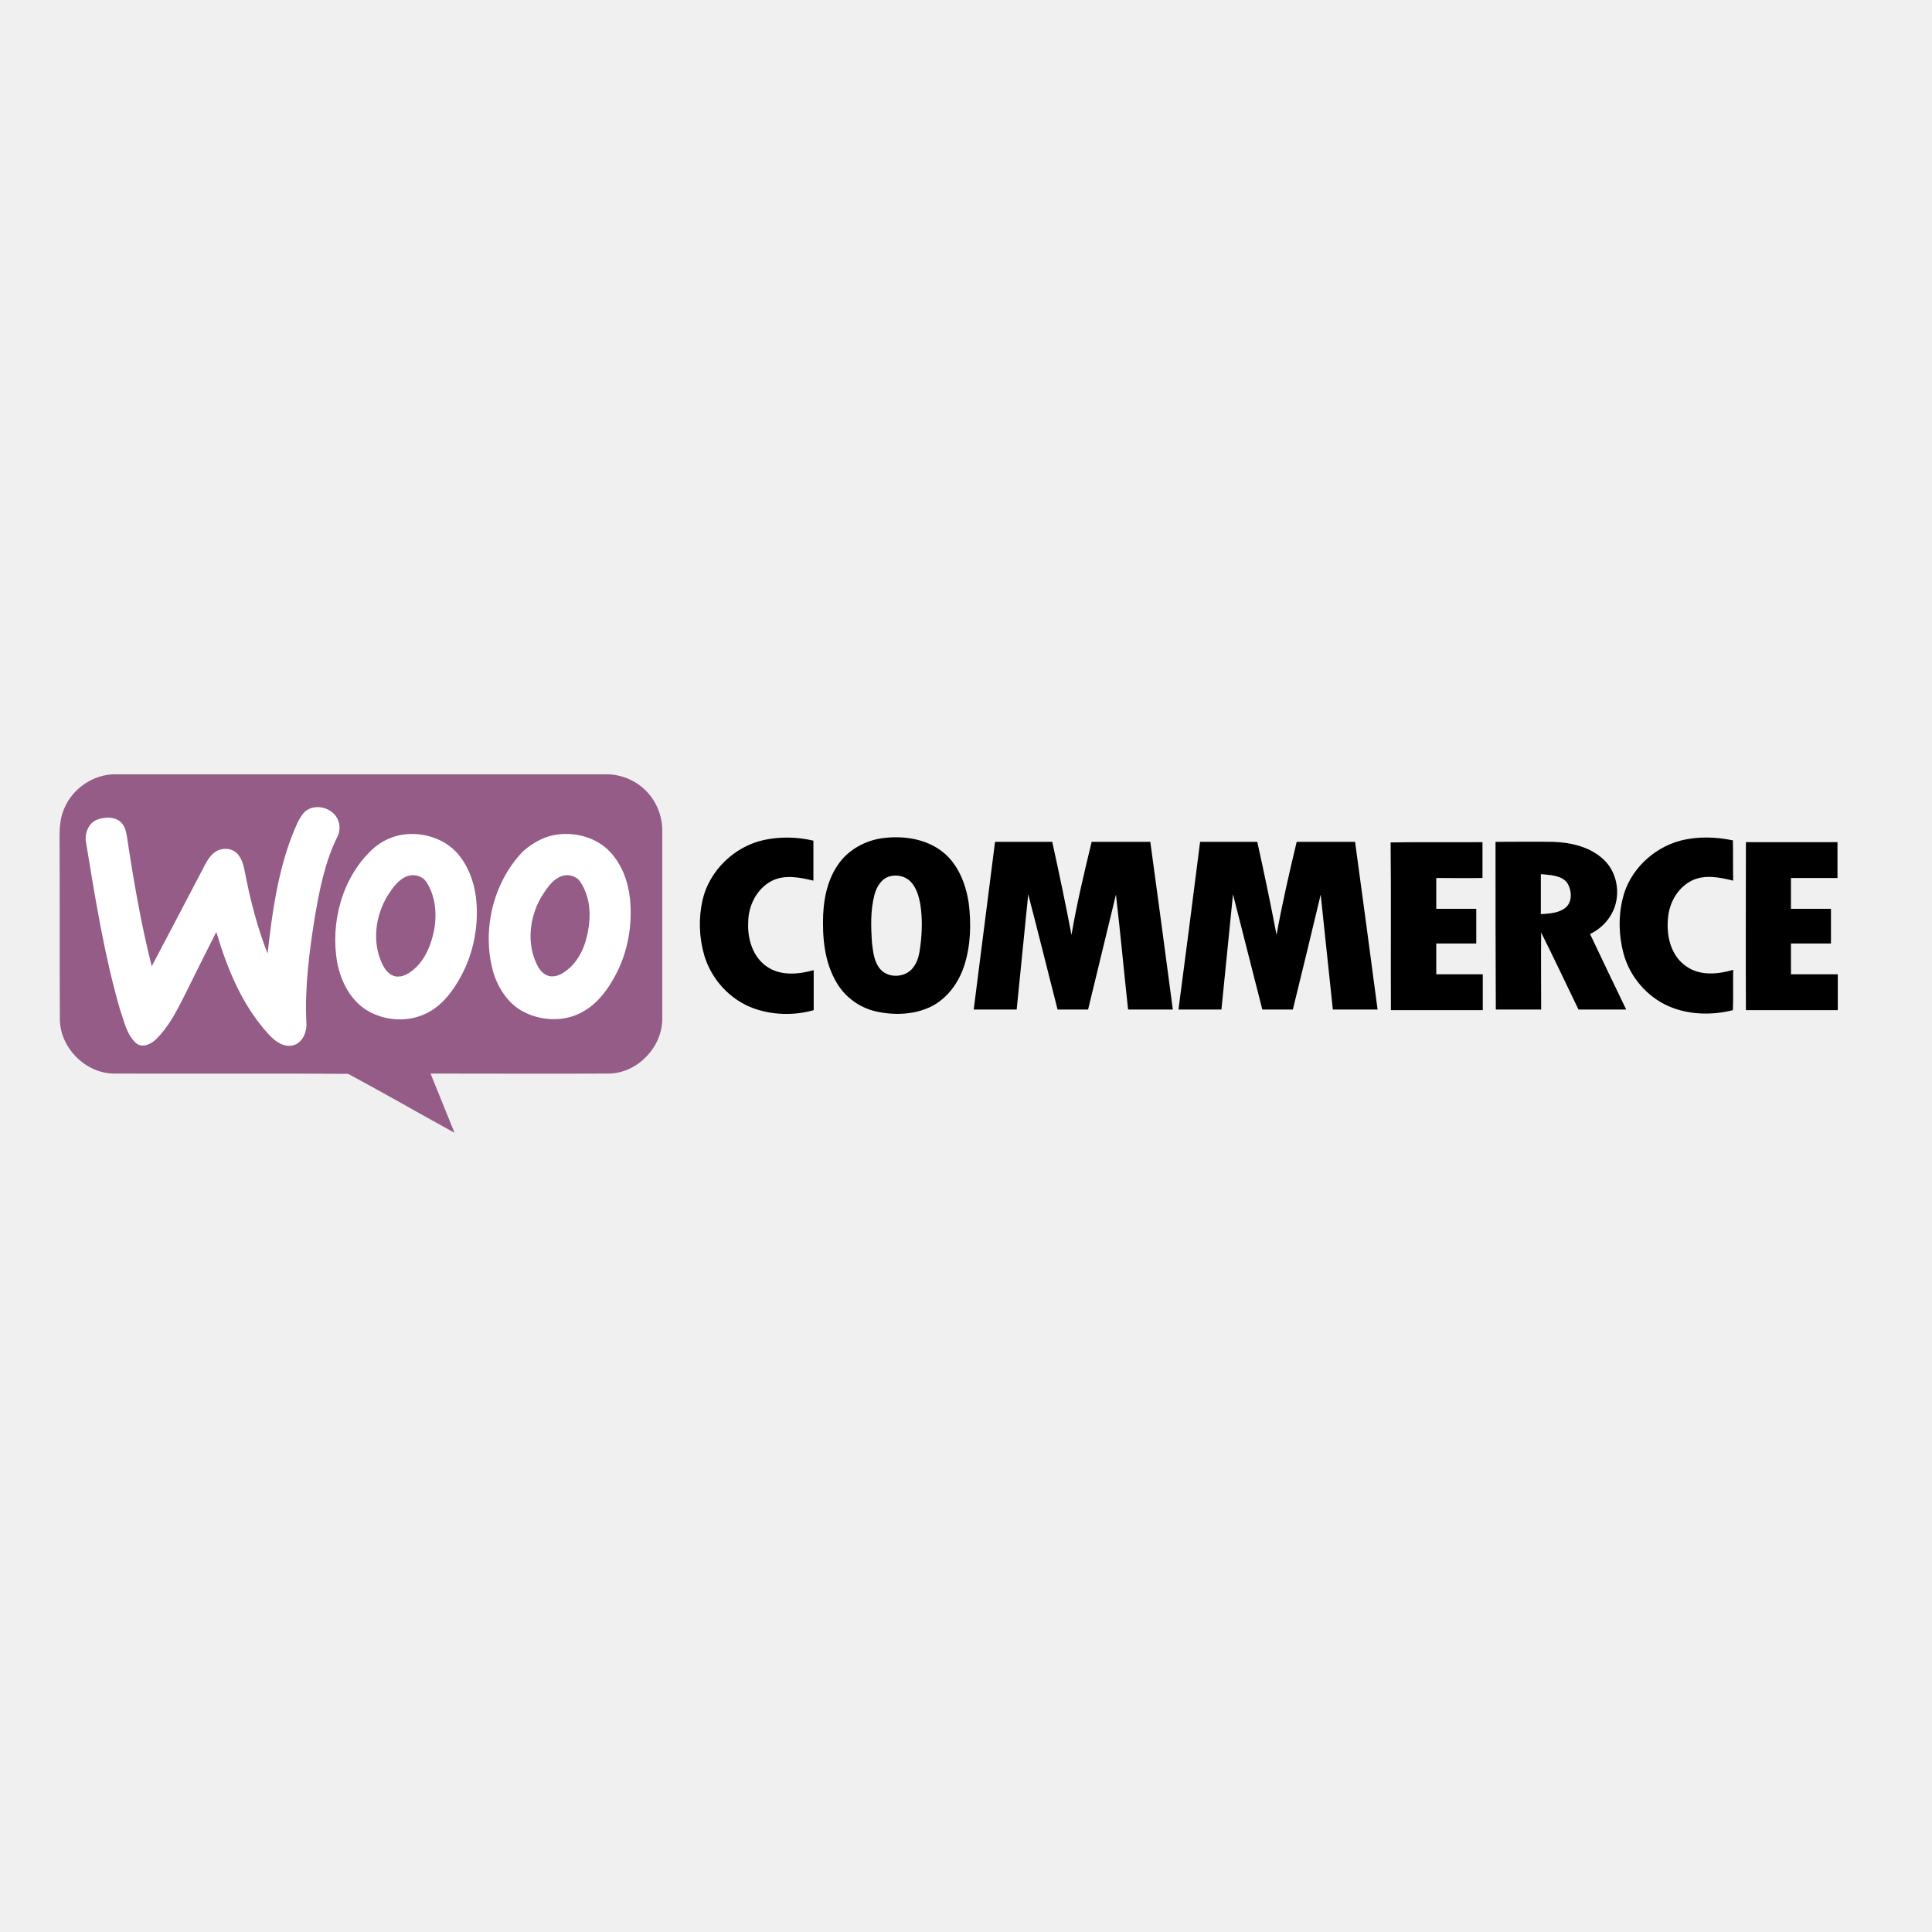
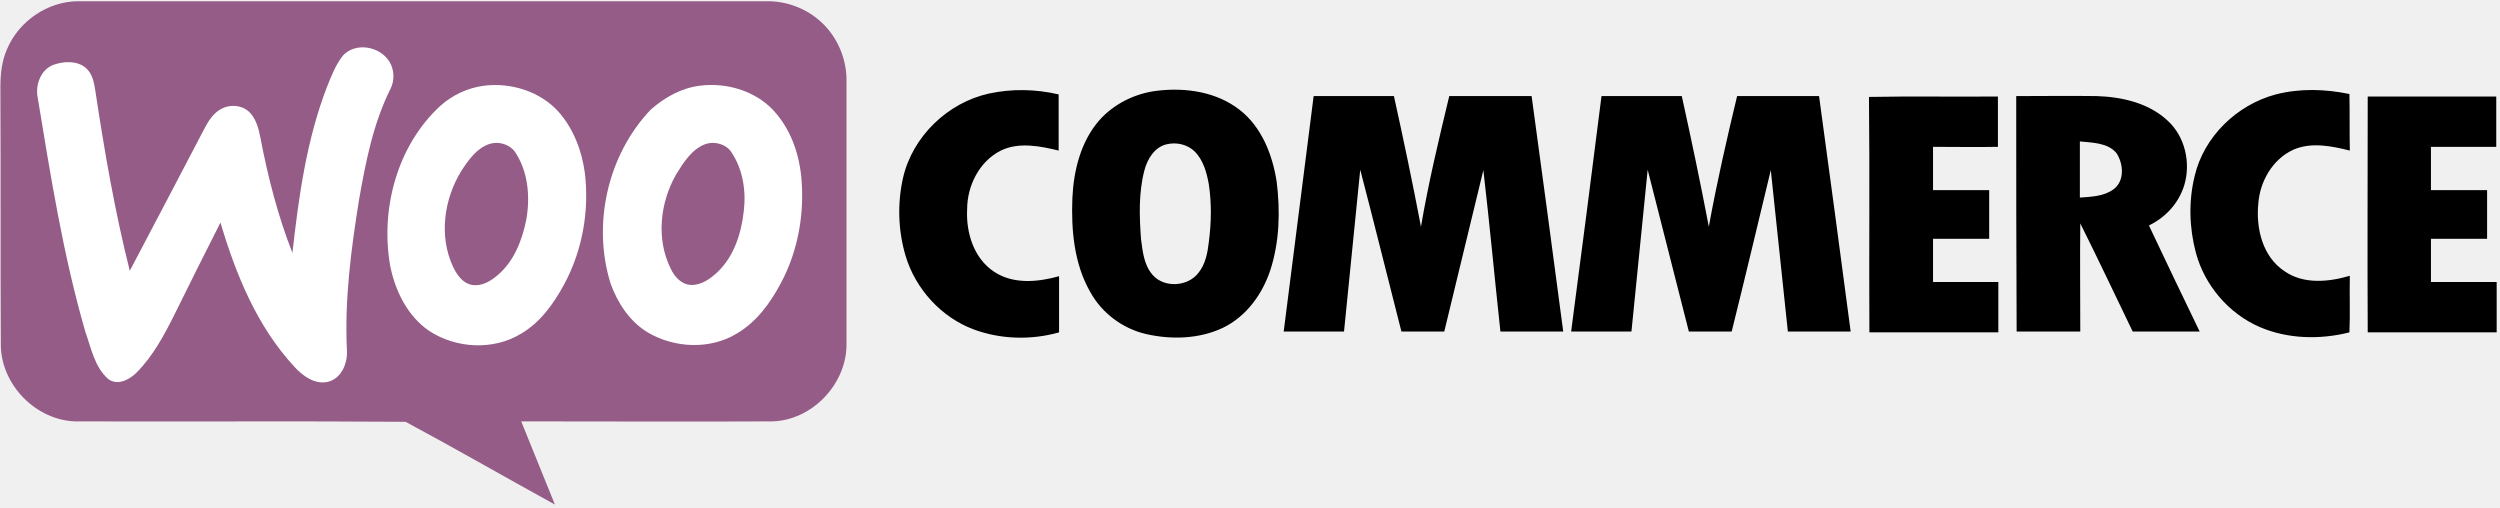
- <svg xmlns="http://www.w3.org/2000/svg" version="1.1" id="layer" x="0px" y="0px" viewBox="0 0 652 652" style="enable-background:new 0 0 652 652;" xml:space="preserve">
-   <style type="text/css">
- 	.st0{fill-rule:evenodd;clip-rule:evenodd;fill:#945C87;}
- 	.st1{fill-rule:evenodd;clip-rule:evenodd;fill:#FFFFFF;}
- 	.st2{fill-rule:evenodd;clip-rule:evenodd;}
- </style>
-   <g>
-     <path class="st0" d="M21.7,272.8c2.8-6.7,9.8-11.5,17.1-11.5c55.1,0,110.2,0,165.4,0c4.8-0.1,9.6,1.7,13.1,4.9   c4,3.6,6.3,9,6.2,14.4c0,21.1,0,42.2,0,63.4c-0.1,9.5-8.4,18.1-17.9,18.3c-20.1,0.1-40.2,0-60.3,0c2.7,6.7,5.4,13.3,8.1,20   c-12-6.6-23.8-13.4-35.9-19.9c-26.4-0.2-52.9,0-79.4-0.1c-9.5-0.3-17.8-8.8-17.9-18.3c-0.1-20.7,0-41.4-0.1-62   C20.1,278.9,20.4,275.7,21.7,272.8" />
-     <path class="st1" d="M102.5,274.3c3-3.2,8.8-2.2,11.1,1.5c1.2,1.9,1.3,4.5,0.3,6.5c-4.2,8.4-6,17.7-7.6,26.8   c-1.9,11.9-3.5,24-2.9,36.1c0.2,3.1-1.3,6.8-4.6,7.6c-3.1,0.7-6-1.4-8-3.6c-9-9.7-14.1-22.2-17.8-34.7c-3.7,7.3-7.4,14.7-11,22   c-2.5,5-5.2,10.1-9.2,14.1c-1.7,1.7-4.6,3.2-6.8,1.5c-3.3-2.9-4.1-7.5-5.5-11.4c-5.3-18.3-8.3-37.2-11.4-56   c-0.7-3.1,0.6-6.9,3.7-8.1c2.5-0.9,5.8-1.1,7.9,0.8c1.5,1.3,1.9,3.4,2.2,5.3c2.2,14.6,4.7,29.1,8.3,43.4c6-11.4,12-22.8,18-34.3   c0.9-1.7,2-3.4,3.6-4.4c2.2-1.4,5.4-1.3,7.3,0.7c1.5,1.6,2.1,3.9,2.5,6c1.8,9.4,4.2,18.8,7.7,27.7c1.5-13.5,3.4-27.2,8.3-39.9   C99.7,279.2,100.7,276.5,102.5,274.3 M136.4,281.6c6.5-0.8,13.5,1.4,17.9,6.3c3.6,4.1,5.6,9.4,6.3,14.7c1.1,9.1-0.6,18.7-5,26.8   c-2.5,4.6-5.7,9.1-10.3,11.8c-6.7,4.1-15.7,3.6-22.2-0.7c-5.2-3.6-8.1-9.6-9.3-15.6c-2.4-13.7,1.7-28.9,12-38.4   C128.8,283.8,132.5,282.1,136.4,281.6 M137.7,295.6c-3.1,1-5.1,3.9-6.8,6.5c-4.2,6.8-5.4,15.7-2,23c0.9,1.9,2.3,4,4.6,4.4   c2.4,0.4,4.6-1,6.3-2.5c3.8-3.3,5.7-8.2,6.7-13.1c1-5.5,0.5-11.6-2.7-16.4C142.5,295.7,139.9,294.9,137.7,295.6 M188.3,281.6   c6.3-0.8,13.2,1.2,17.6,5.9c4,4.3,6.1,10,6.7,15.8c0.9,8.8-0.7,18-4.9,25.8c-2.5,4.7-5.8,9.3-10.6,12.1c-6.4,3.9-15,3.5-21.4-0.3   c-4.3-2.6-7.2-7-8.9-11.7c-4.5-14.3-0.7-31.1,9.7-41.9C179.9,284.3,184,282.1,188.3,281.6 M189.7,295.6c-3.4,1.2-5.4,4.5-7.2,7.4   c-3.8,6.7-4.8,15.4-1.3,22.5c0.9,2,2.6,3.9,4.9,4c2.5,0.1,4.7-1.5,6.5-3.2c3.9-3.8,5.6-9.2,6.2-14.5c0.6-4.9-0.2-10.2-3.1-14.4   C194.5,295.7,191.9,294.9,189.7,295.6" />
-     <path class="st2" d="M257.7,283.5c5.5-1.2,11.3-1.1,16.8,0.2c0,4.5,0,9,0,13.5c-4.5-1.1-9.6-2.1-13.9,0c-5.2,2.6-8.1,8.5-8.1,14.1   c-0.3,5.6,1.6,11.9,6.6,15.1c4.6,3,10.5,2.4,15.5,1c0,4.5,0,9,0,13.5c-6.7,1.9-14,1.7-20.5-0.7c-7.8-2.9-14-9.7-16.4-17.7   c-1.8-6.1-2-12.6-0.6-18.8C239.4,293.8,247.8,285.7,257.7,283.5 M298.3,282.8c6.8-0.8,14.2,0.3,19.7,4.6c5.3,4.1,7.9,10.8,8.9,17.2   c0.9,7.1,0.7,14.5-1.5,21.3c-1.9,5.8-5.8,11.2-11.4,13.9c-5.7,2.7-12.4,2.9-18.5,1.5c-5.6-1.3-10.6-5-13.4-10.1   c-3.9-6.8-4.6-14.9-4.3-22.6c0.3-6.6,2-13.5,6.4-18.6C287.8,285.9,293,283.4,298.3,282.8 M300.4,295.7c-2.9,0.7-4.6,3.6-5.3,6.3   c-1.4,5.4-1.2,11-0.8,16.5c0.4,3,0.7,6.2,2.8,8.6c2.8,3.2,8.5,2.8,11-0.5c1.7-2.1,2.2-4.8,2.5-7.4c0.6-4.6,0.7-9.3,0-13.9   c-0.5-2.8-1.3-5.7-3.3-7.8C305.5,295.7,302.8,295.1,300.4,295.7 M567.1,283.7c5.8-1.5,11.9-1.3,17.7-0.1c0.1,4.5,0,9,0.1,13.6   c-4.4-1.1-9.3-2.1-13.6-0.2c-5,2.3-8,7.6-8.4,12.9c-0.6,6,1,12.8,6.3,16.3c4.6,3.2,10.6,2.6,15.7,1.1c-0.1,4.5,0.1,9.1-0.1,13.6   c-7.1,1.8-14.9,1.6-21.6-1.3c-7.4-3.2-13.2-10-15.3-17.8c-1.6-6-1.8-12.4-0.3-18.5C549.8,293.9,557.7,286.2,567.1,283.7    M335.8,284.1c6.4,0,12.9,0,19.3,0c2.3,10.4,4.5,20.9,6.5,31.4c1.8-10.6,4.3-21,6.8-31.4c6.6,0,13.2,0,19.8,0   c2.6,18.9,5.1,37.8,7.6,56.6c-5,0-10.1,0-15.1,0c-1.4-12.9-2.6-25.9-4.1-38.8c-3.1,12.9-6.3,25.9-9.4,38.8c-3.4,0-6.9,0-10.3,0   c-3.3-12.9-6.5-25.9-9.9-38.9c-1.3,12.9-2.6,25.9-3.9,38.9c-4.8,0-9.6,0-14.5,0C331,321.9,333.4,303,335.8,284.1 M405,284.1   c6.4,0,12.9,0,19.3,0c2.3,10.4,4.5,20.9,6.5,31.4c1.9-10.5,4.3-21,6.8-31.4h19.7c2.6,18.9,5.1,37.8,7.6,56.6c-5,0-10.1,0-15.1,0   c-1.4-12.9-2.7-25.9-4.1-38.8c-3.1,12.9-6.2,25.9-9.4,38.8c-3.4,0-6.9,0-10.3,0c-3.3-13-6.6-25.9-9.9-38.9   c-1.3,13-2.6,25.9-3.9,38.9c-4.8,0-9.6,0-14.5,0C400.2,321.9,402.6,303,405,284.1 M469.3,284.3c10.3-0.2,20.7,0,31-0.1   c0,4,0,8,0,12.1c-5.2,0.1-10.4,0-15.6,0c0,3.5,0,6.9,0,10.4c4.5,0,9,0,13.5,0c0,3.9,0,7.8,0,11.7c-4.5,0-9,0-13.5,0   c0,3.4,0,6.9,0,10.4c5.2,0,10.5,0,15.7,0c0,4,0,8,0,12.1c-10.3,0-20.7,0-31,0C469.3,322,469.5,303.2,469.3,284.3 M504.7,284.1   c6.5,0,12.9-0.1,19.4,0c6.1,0.2,12.6,1.7,17.1,6c4.1,3.8,5.5,10.1,3.9,15.4c-1.3,4.3-4.5,7.8-8.5,9.7c4,8.5,8.1,17,12.2,25.5   c-5.4,0-10.8,0-16.1,0c-4.2-8.7-8.3-17.4-12.6-26c-0.1,8.7,0,17.4,0,26c-5.1,0-10.2,0-15.3,0C504.7,321.9,504.7,303,504.7,284.1    M520,295c0,4.5,0,9,0,13.5c2.8-0.2,5.8-0.3,8.1-2c2.7-2,2.4-6.1,0.7-8.7C526.7,295.3,523,295.3,520,295 M589.2,284.2   c10.3,0,20.6,0,30.9,0c0,4,0,8.1,0,12.1c-5.2,0-10.5,0-15.7,0c0,3.5,0,6.9,0,10.4c4.5,0,9,0,13.5,0c0,3.9,0,7.8,0,11.7h-13.5   c0,3.5,0,6.9,0,10.4c5.3,0,10.5,0,15.8,0c0,4,0,8,0,12.1c-10.3,0-20.7,0-31,0C589.1,321.9,589.2,303,589.2,284.2" />
+ <svg xmlns="http://www.w3.org/2000/svg" width="601px" height="122px" viewBox="0 0 601 122" version="1.1">
+   <g id="Page-1" stroke="none" stroke-width="1" fill="none" fill-rule="evenodd">
+     <g id="woocommerce">
+       <path d="M1.7,11.8 C4.5,5.1 11.5,0.3 18.8,0.3 C73.9,0.3 129,0.3 184.2,0.3 C189,0.2 193.8,2 197.3,5.2 C201.3,8.8 203.6,14.2 203.5,19.6 C203.5,40.7 203.5,61.8 203.5,83 C203.4,92.5 195.1,101.1 185.6,101.3 C165.5,101.4 145.4,101.3 125.3,101.3 C128,108 130.7,114.6 133.4,121.3 C121.4,114.7 109.6,107.9 97.5,101.4 C71.1,101.2 44.6,101.4 18.1,101.3 C8.6,101 0.3,92.5 0.2,83 C0.1,62.3 0.2,41.6 0.1,21 C0.1,17.9 0.4,14.7 1.7,11.8" id="Path" fill="#945C87" />
+       <path d="M82.5,13.3 C85.5,10.1 91.3,11.1 93.6,14.8 C94.8,16.7 94.9,19.3 93.9,21.3 C89.7,29.7 87.9,39 86.3,48.1 C84.4,60 82.8,72.1 83.4,84.2 C83.6,87.3 82.1,91 78.8,91.8 C75.7,92.5 72.8,90.4 70.8,88.2 C61.8,78.5 56.7,66 53,53.5 C49.3,60.8 45.6,68.2 42,75.5 C39.5,80.5 36.8,85.6 32.8,89.6 C31.1,91.3 28.2,92.8 26,91.1 C22.7,88.2 21.9,83.6 20.5,79.7 C15.2,61.4 12.2,42.5 9.1,23.7 C8.4,20.6 9.7,16.8 12.8,15.6 C15.3,14.7 18.6,14.5 20.7,16.4 C22.2,17.7 22.6,19.8 22.9,21.7 C25.1,36.3 27.6,50.8 31.2,65.1 C37.2,53.7 43.2,42.3 49.2,30.8 C50.1,29.1 51.2,27.4 52.8,26.4 C55,25 58.2,25.1 60.1,27.1 C61.6,28.7 62.2,31 62.6,33.1 C64.4,42.5 66.8,51.9 70.3,60.8 C71.8,47.3 73.7,33.6 78.6,20.9 C79.7,18.2 80.7,15.5 82.5,13.3 M116.4,20.6 C122.9,19.8 129.9,22 134.3,26.9 C137.9,31 139.9,36.3 140.6,41.6 C141.7,50.7 140,60.3 135.6,68.4 C133.1,73 129.9,77.5 125.3,80.2 C118.6,84.3 109.6,83.8 103.1,79.5 C97.9,75.9 95,69.9 93.8,63.9 C91.4,50.2 95.5,35 105.8,25.5 C108.8,22.8 112.5,21.1 116.4,20.6 M117.7,34.6 C114.6,35.6 112.6,38.5 110.9,41.1 C106.7,47.9 105.5,56.8 108.9,64.1 C109.8,66 111.2,68.1 113.5,68.5 C115.9,68.9 118.1,67.5 119.8,66 C123.6,62.7 125.5,57.8 126.5,52.9 C127.5,47.4 127,41.3 123.8,36.5 C122.5,34.7 119.9,33.9 117.7,34.6 M168.3,20.6 C174.6,19.8 181.5,21.8 185.9,26.5 C189.9,30.8 192,36.5 192.6,42.3 C193.5,51.1 191.9,60.3 187.7,68.1 C185.2,72.8 181.9,77.4 177.1,80.2 C170.7,84.1 162.1,83.7 155.7,79.9 C151.4,77.3 148.5,72.9 146.8,68.2 C142.3,53.9 146.1,37.1 156.5,26.3 C159.9,23.3 164,21.1 168.3,20.6 M169.7,34.6 C166.3,35.8 164.3,39.1 162.5,42 C158.7,48.7 157.7,57.4 161.2,64.5 C162.1,66.5 163.8,68.4 166.1,68.5 C168.6,68.6 170.8,67 172.6,65.3 C176.5,61.5 178.2,56.1 178.8,50.8 C179.4,45.9 178.6,40.6 175.7,36.4 C174.5,34.7 171.9,33.9 169.7,34.6" id="Shape" fill="#FFFFFF" />
+       <path d="M237.7,22.5 C243.2,21.3 249,21.4 254.5,22.7 C254.5,27.2 254.5,31.7 254.5,36.2 C250,35.1 244.9,34.1 240.6,36.2 C235.4,38.8 232.5,44.7 232.5,50.3 C232.2,55.9 234.1,62.2 239.1,65.4 C243.7,68.4 249.6,67.8 254.6,66.4 C254.6,70.9 254.6,75.4 254.6,79.9 C247.9,81.8 240.6,81.6 234.1,79.2 C226.3,76.3 220.1,69.5 217.7,61.5 C215.9,55.4 215.7,48.9 217.1,42.7 C219.4,32.8 227.8,24.7 237.7,22.5 M278.3,21.8 C285.1,21 292.5,22.1 298,26.4 C303.3,30.5 305.9,37.2 306.9,43.6 C307.8,50.7 307.6,58.1 305.4,64.9 C303.5,70.7 299.6,76.1 294,78.8 C288.3,81.5 281.6,81.7 275.5,80.3 C269.9,79 264.9,75.3 262.1,70.2 C258.2,63.4 257.5,55.3 257.8,47.6 C258.1,41 259.8,34.1 264.2,29 C267.8,24.9 273,22.4 278.3,21.8 M280.4,34.7 C277.5,35.4 275.8,38.3 275.1,41 C273.7,46.4 273.9,52 274.3,57.5 C274.7,60.5 275,63.7 277.1,66.1 C279.9,69.3 285.6,68.9 288.1,65.6 C289.8,63.5 290.3,60.8 290.6,58.2 C291.2,53.6 291.3,48.9 290.6,44.3 C290.1,41.5 289.3,38.6 287.3,36.5 C285.5,34.7 282.8,34.1 280.4,34.7 M547.1,22.7 C552.9,21.2 559,21.4 564.8,22.6 C564.9,27.1 564.8,31.6 564.9,36.2 C560.5,35.1 555.6,34.1 551.3,36 C546.3,38.3 543.3,43.6 542.9,48.9 C542.3,54.9 543.9,61.7 549.2,65.2 C553.8,68.4 559.8,67.8 564.9,66.3 C564.8,70.8 565,75.4 564.8,79.9 C557.7,81.7 549.9,81.5 543.2,78.6 C535.8,75.4 530,68.6 527.9,60.8 C526.3,54.8 526.1,48.4 527.6,42.3 C529.8,32.9 537.7,25.2 547.1,22.7 M315.8,23.1 C322.2,23.1 328.7,23.1 335.1,23.1 C337.4,33.5 339.6,44 341.6,54.5 C343.4,43.9 345.9,33.5 348.4,23.1 C355,23.1 361.6,23.1 368.2,23.1 C370.8,42 373.3,60.9 375.8,79.7 C370.8,79.7 365.7,79.7 360.7,79.7 C359.3,66.8 358.1,53.8 356.6,40.9 C353.5,53.8 350.3,66.8 347.2,79.7 C343.8,79.7 340.3,79.7 336.9,79.7 C333.6,66.8 330.4,53.8 327,40.8 C325.7,53.7 324.4,66.7 323.1,79.7 C318.3,79.7 313.5,79.7 308.6,79.7 C311,60.9 313.4,42 315.8,23.1 M385,23.1 C391.4,23.1 397.9,23.1 404.3,23.1 C406.6,33.5 408.8,44 410.8,54.5 C412.7,44 415.1,33.5 417.6,23.1 L437.3,23.1 C439.9,42 442.4,60.9 444.9,79.7 C439.9,79.7 434.8,79.7 429.8,79.7 C428.4,66.8 427.1,53.8 425.7,40.9 C422.6,53.8 419.5,66.8 416.3,79.7 C412.9,79.7 409.4,79.7 406,79.7 C402.7,66.7 399.4,53.8 396.1,40.8 C394.8,53.8 393.5,66.7 392.2,79.7 C387.4,79.7 382.6,79.7 377.7,79.7 C380.2,60.9 382.6,42 385,23.1 M449.3,23.3 C459.6,23.1 470,23.3 480.3,23.2 C480.3,27.2 480.3,31.2 480.3,35.3 C475.1,35.4 469.9,35.3 464.7,35.3 C464.7,38.8 464.7,42.2 464.7,45.7 C469.2,45.7 473.7,45.7 478.2,45.7 C478.2,49.6 478.2,53.5 478.2,57.4 C473.7,57.4 469.2,57.4 464.7,57.4 C464.7,60.8 464.7,64.3 464.7,67.8 C469.9,67.8 475.2,67.8 480.4,67.8 C480.4,71.8 480.4,75.8 480.4,79.9 C470.1,79.9 459.7,79.9 449.4,79.9 C449.3,61 449.5,42.2 449.3,23.3 M484.7,23.1 C491.2,23.1 497.6,23 504.1,23.1 C510.2,23.3 516.7,24.8 521.2,29.1 C525.3,32.9 526.7,39.2 525.1,44.5 C523.8,48.8 520.6,52.3 516.6,54.2 C520.6,62.7 524.7,71.2 528.8,79.7 C523.4,79.7 518,79.7 512.7,79.7 C508.5,71 504.4,62.3 500.1,53.7 C500,62.4 500.1,71.1 500.1,79.7 C495,79.7 489.9,79.7 484.8,79.7 C484.7,60.9 484.7,42 484.7,23.1 M500,34 C500,38.5 500,43 500,47.5 C502.8,47.3 505.8,47.2 508.1,45.5 C510.8,43.5 510.5,39.4 508.8,36.8 C506.7,34.3 503,34.3 500,34 M569.2,23.2 C579.5,23.2 589.8,23.2 600.1,23.2 C600.1,27.2 600.1,31.3 600.1,35.3 C594.9,35.3 589.6,35.3 584.4,35.3 C584.4,38.8 584.4,42.2 584.4,45.7 C588.9,45.7 593.4,45.7 597.9,45.7 C597.9,49.6 597.9,53.5 597.9,57.4 L584.4,57.4 C584.4,60.9 584.4,64.3 584.4,67.8 C589.7,67.8 594.9,67.8 600.2,67.8 C600.2,71.8 600.2,75.8 600.2,79.9 C589.9,79.9 579.5,79.9 569.2,79.9 C569.1,60.9 569.2,42 569.2,23.2" id="Shape" fill="#000000" fill-rule="nonzero" />
+     </g>
  </g>
</svg>
